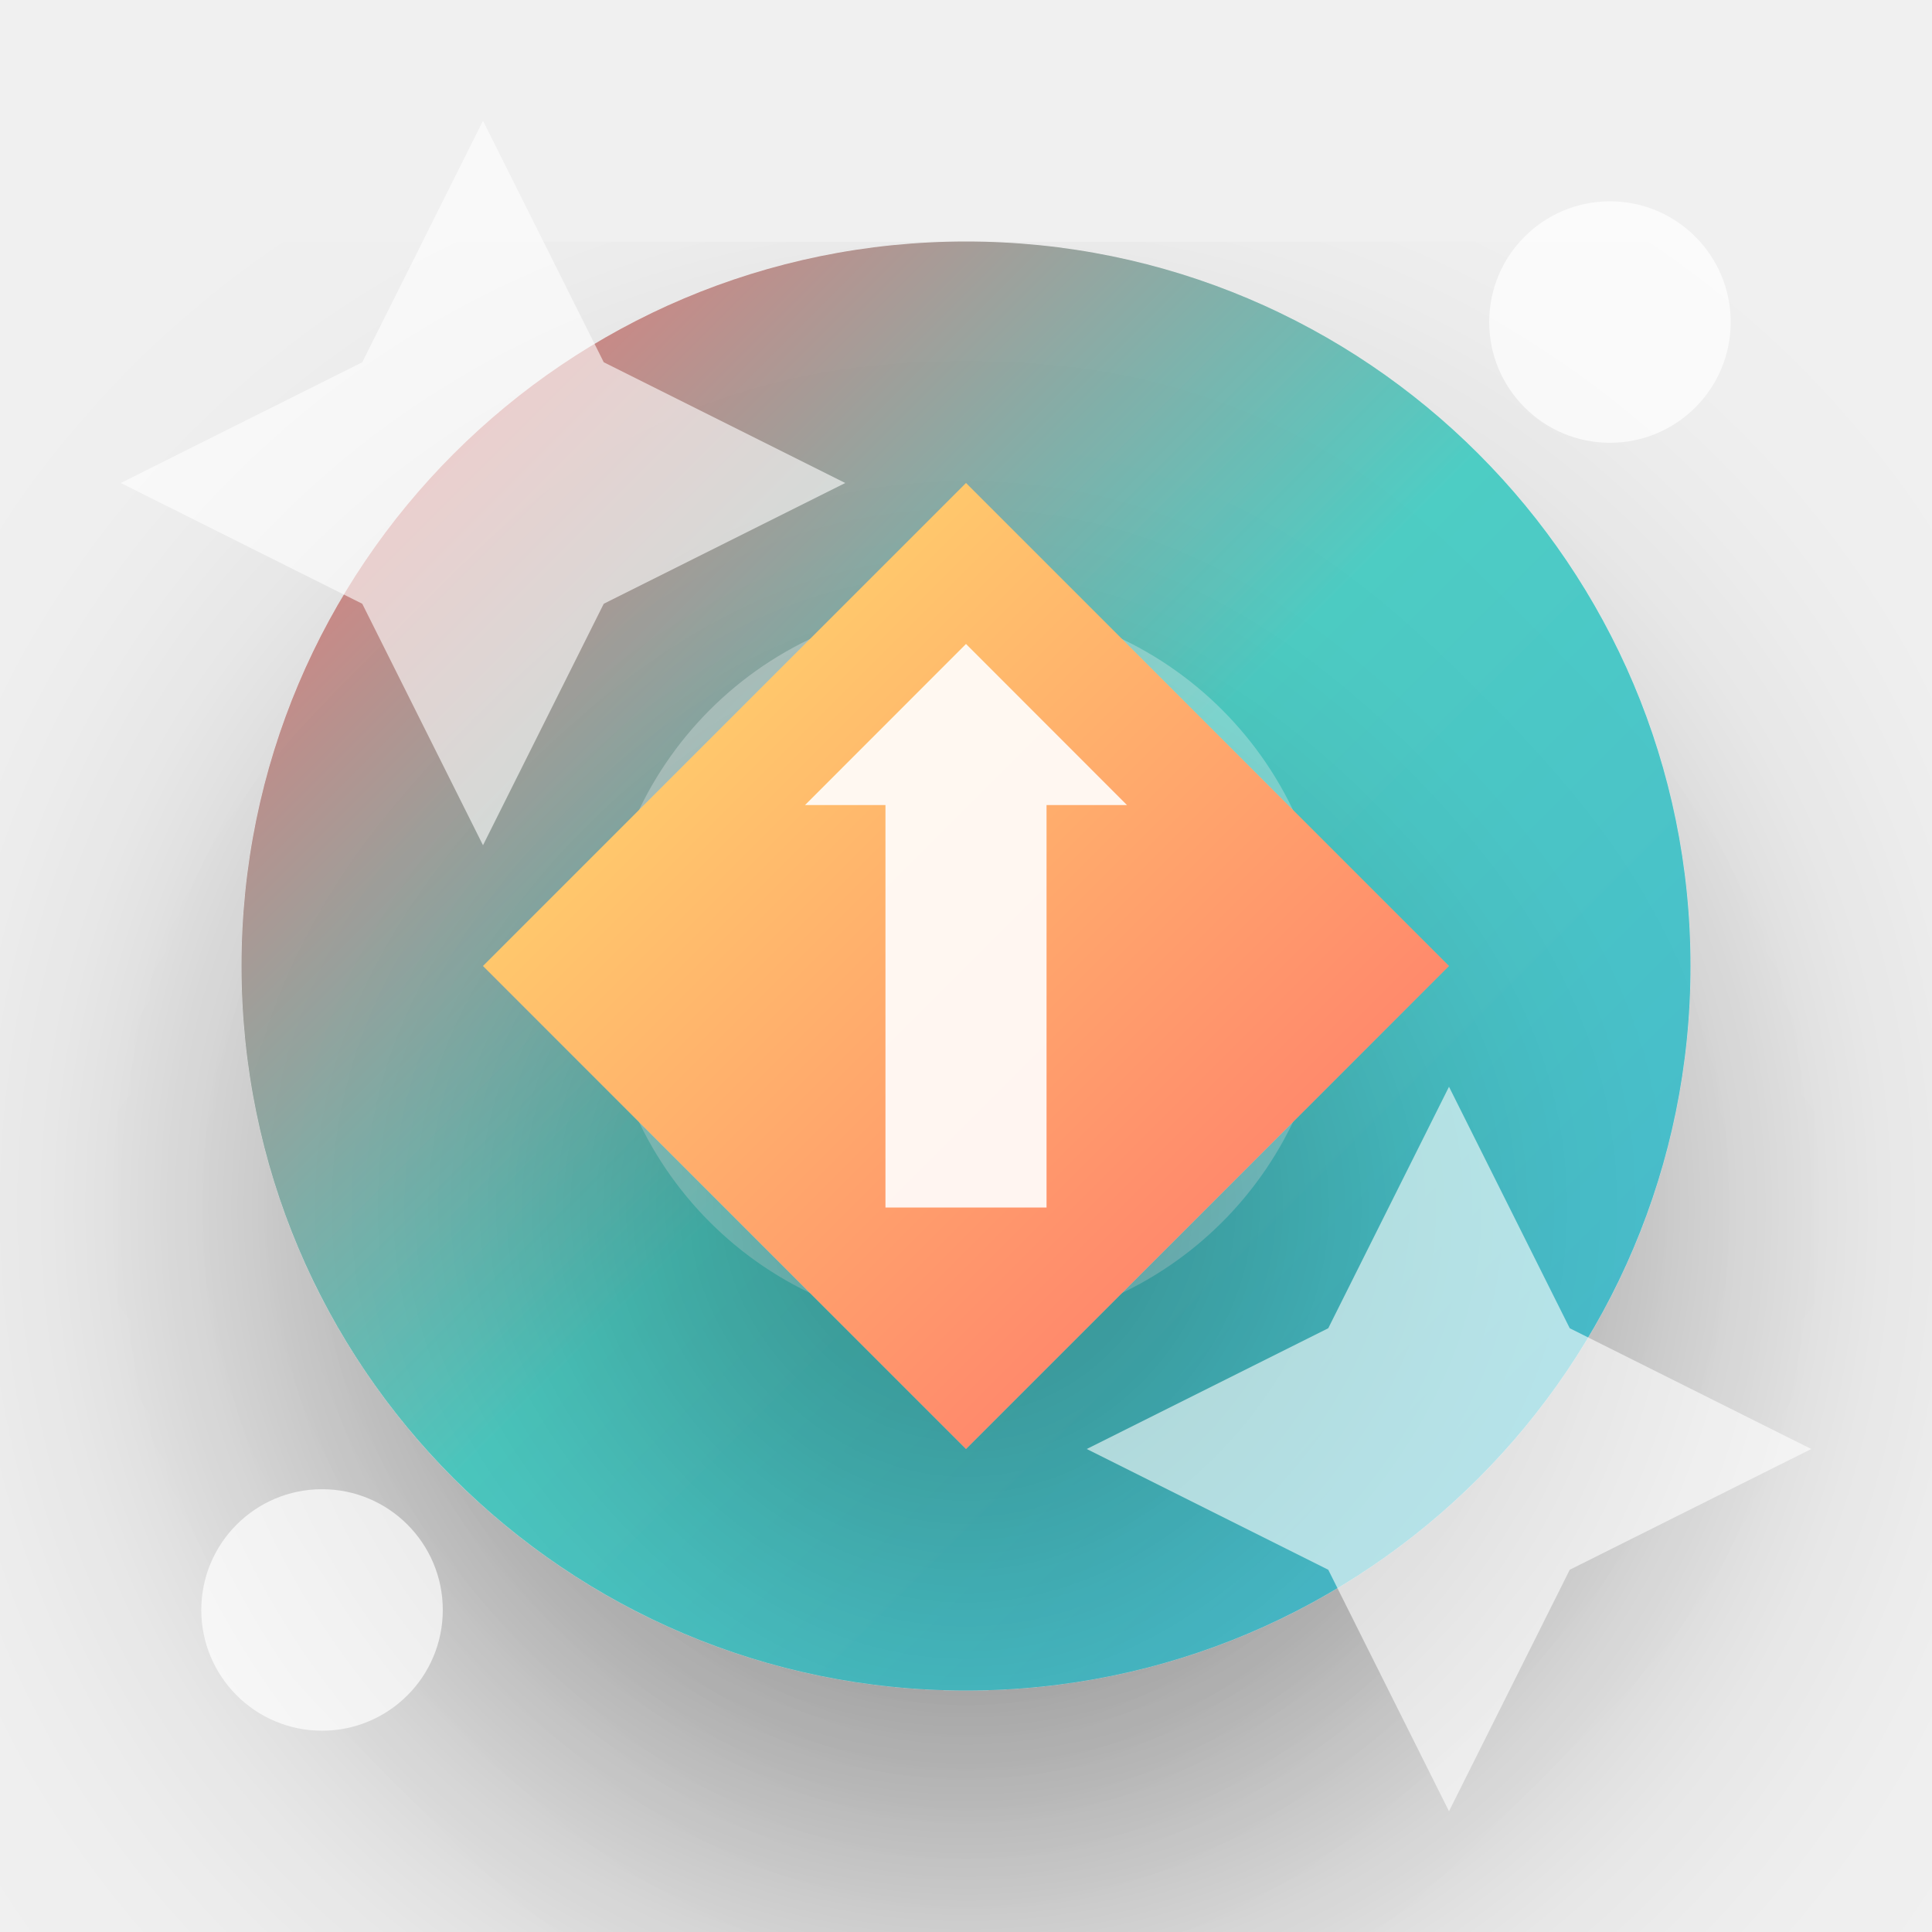
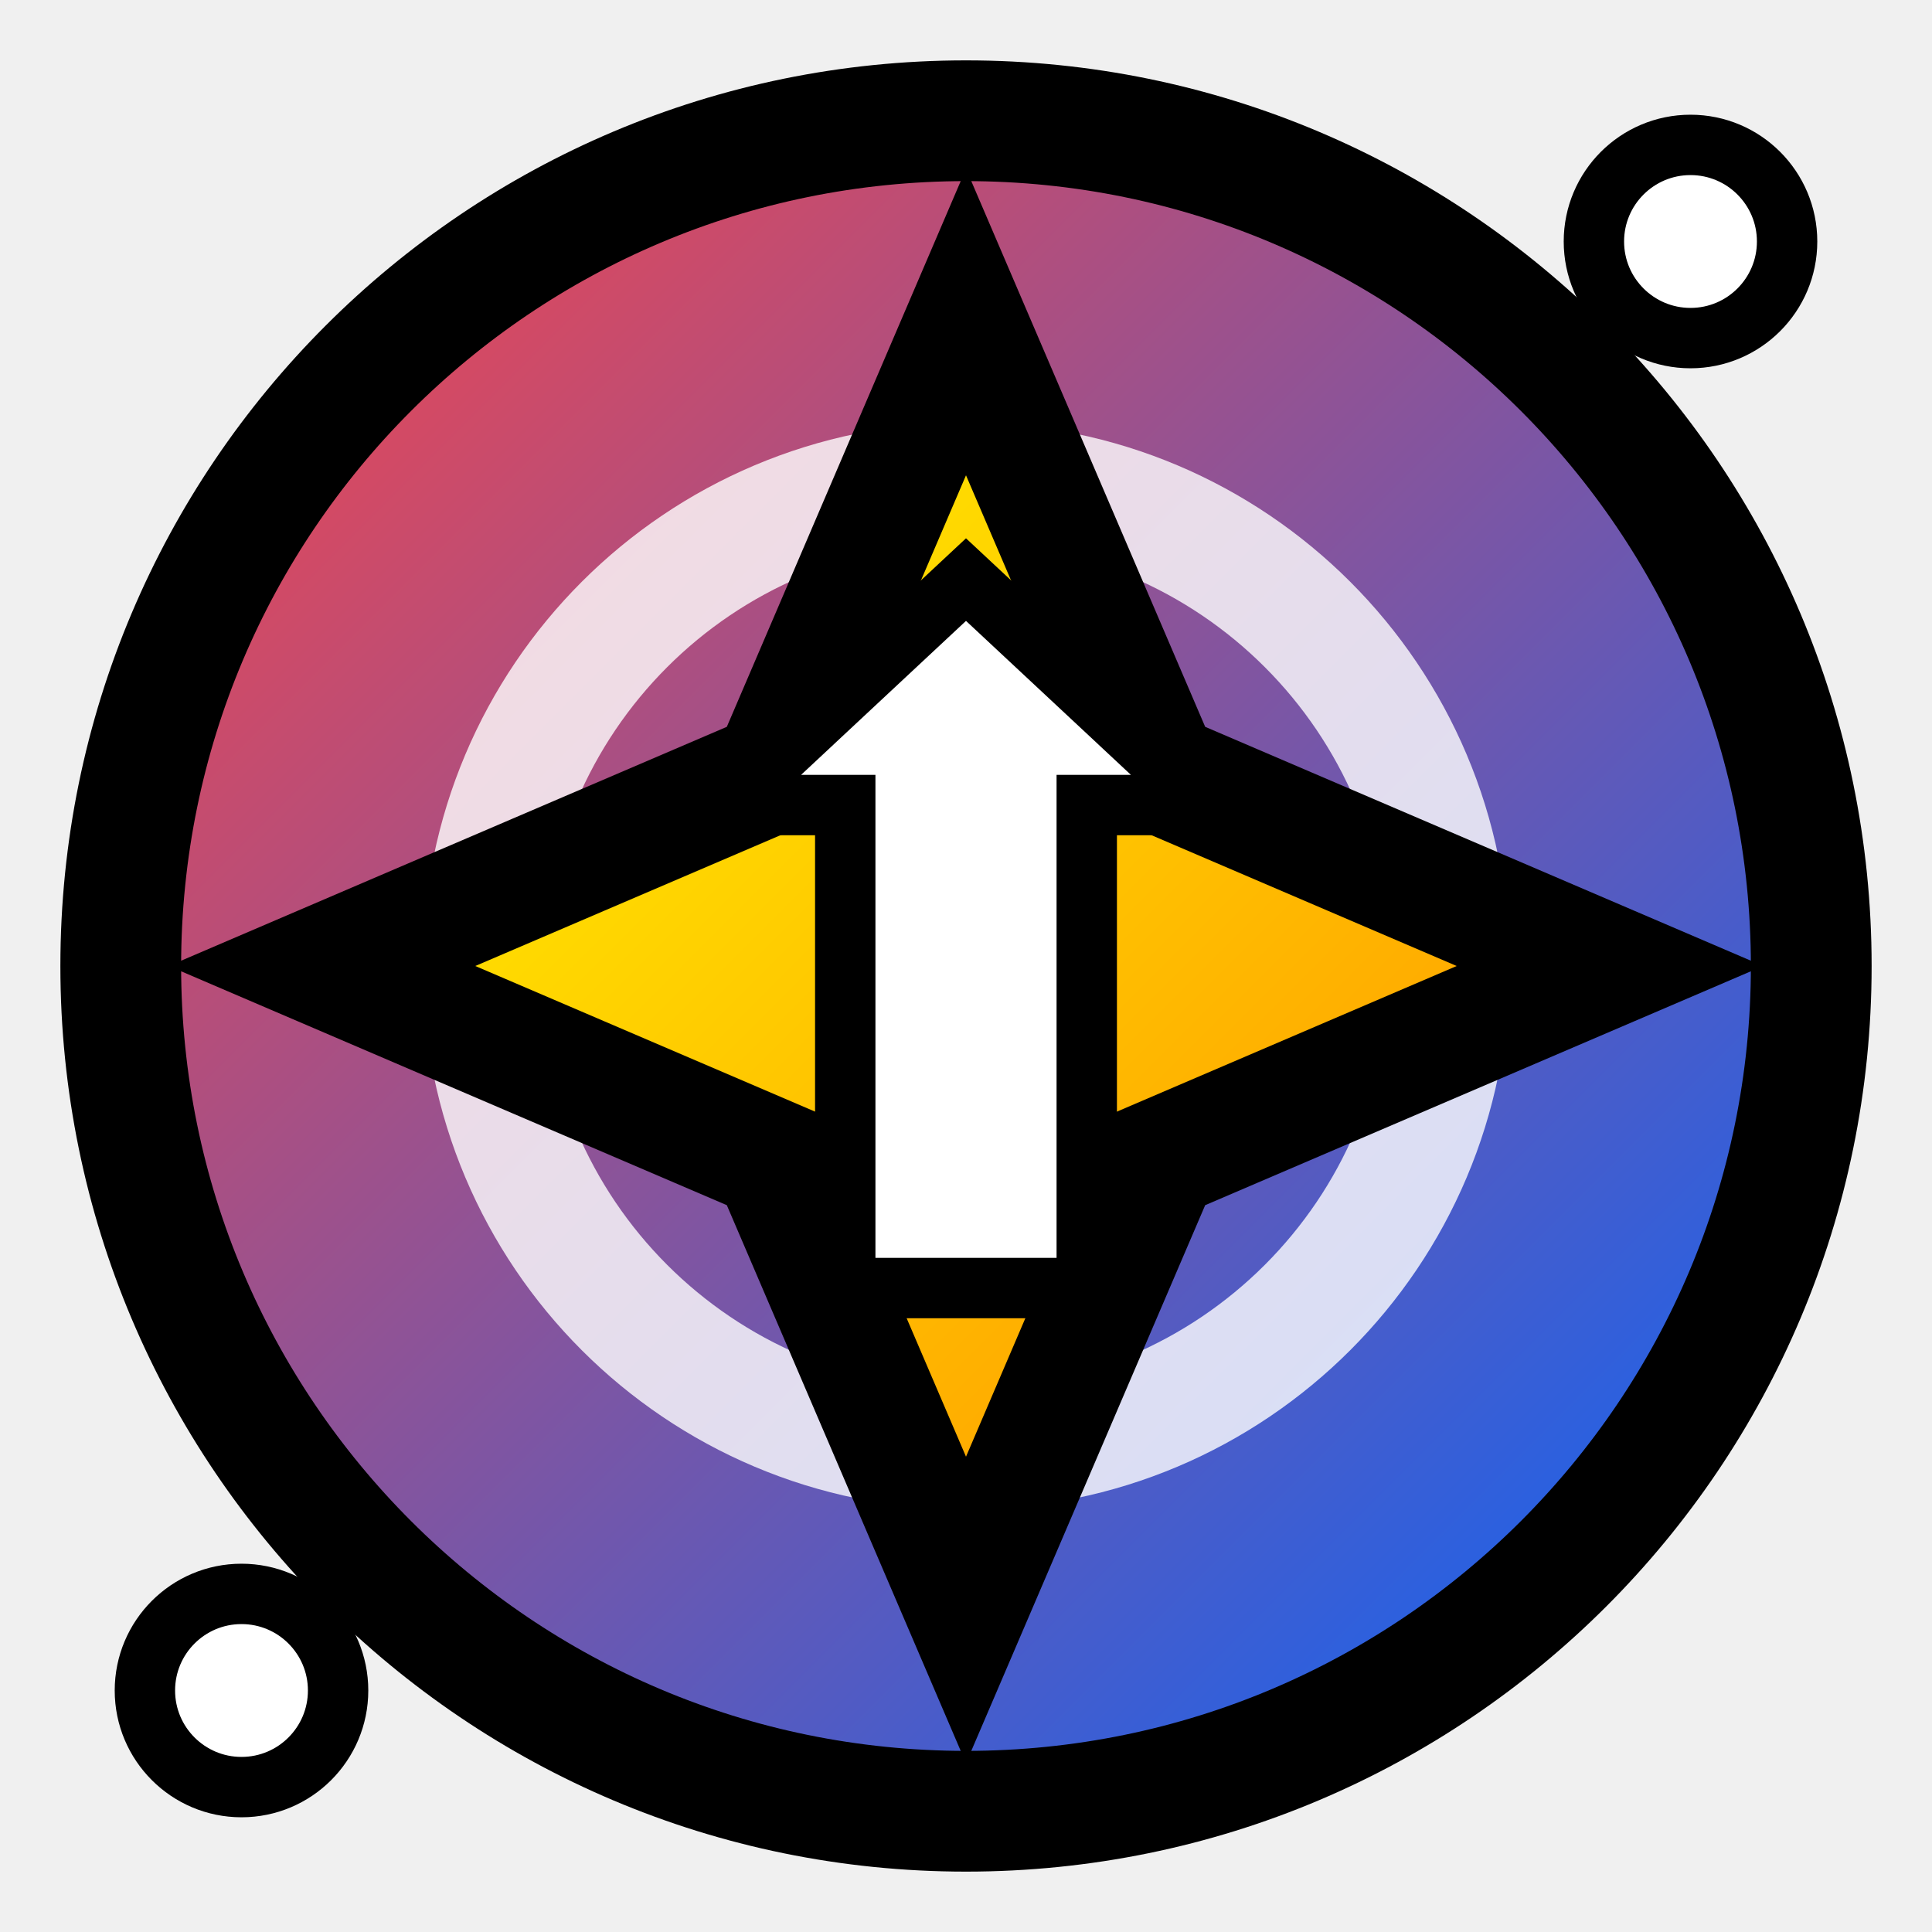
<svg xmlns="http://www.w3.org/2000/svg" width="16" height="16" viewBox="0 0 16 16">
  <defs>
-     <linearGradient id="bgGrad" x1="0%" y1="0%" x2="100%" y2="100%">
-       <stop offset="0%" style="stop-color:#FF6B6B;stop-opacity:1" />
-       <stop offset="50%" style="stop-color:#4ECDC4;stop-opacity:1" />
-       <stop offset="100%" style="stop-color:#45B7D1;stop-opacity:1" />
+     <linearGradient id="bgGrad16" x1="0%" y1="0%" x2="100%" y2="100%">
+       <stop offset="0%" style="stop-color:#FF4444;stop-opacity:1" />
+       <stop offset="100%" style="stop-color:#0066FF;stop-opacity:1" />
    </linearGradient>
-     <linearGradient id="starGrad" x1="0%" y1="0%" x2="100%" y2="100%">
-       <stop offset="0%" style="stop-color:#FFE66D;stop-opacity:1" />
-       <stop offset="100%" style="stop-color:#FF6B6B;stop-opacity:1" />
+     <linearGradient id="starGrad16" x1="0%" y1="0%" x2="100%" y2="100%">
+       <stop offset="0%" style="stop-color:#FFFF00;stop-opacity:1" />
+       <stop offset="100%" style="stop-color:#FF8800;stop-opacity:1" />
    </linearGradient>
-     <filter id="shadow" x="-50%" y="-50%" width="200%" height="200%">
-       <feDropShadow dx="0" dy="2" stdDeviation="3" flood-color="#000000" flood-opacity="0.3" />
-     </filter>
  </defs>
-   <circle cx="8" cy="8" r="6" fill="url(#bgGrad)" filter="url(#shadow)" />
-   <circle cx="8" cy="8" r="2" fill="none" stroke="white" stroke-width="2" opacity="0.3" />
+   <circle cx="8" cy="8" r="7" fill="url(#bgGrad16)" stroke="#000000" stroke-width="1" />
+   <circle cx="8" cy="8" r="4" fill="none" stroke="white" stroke-width="1" opacity="0.8" />
  <g transform="translate(8, 8)">
-     <path d="M0,-4 L2,-2 L4,0 L2,2 L0,4 L-2,2 L-4,0 L-2,-2 Z" fill="url(#starGrad)" filter="url(#shadow)" />
+     <path d="M0,-5.333 L1.6,-1.6 L5.333,0 L1.6,1.6 L0,5.333 L-1.6,1.6 L-5.333,0 L-1.6,-1.6 Z" fill="url(#starGrad16)" stroke="#000000" stroke-width="1" />
  </g>
  <g transform="translate(8, 8)">
-     <path d="M0,-2.667 L1.333,-1.333 L0.667,-1.333 L0.667,2 L-0.667,2 L-0.667,-1.333 L-1.333,-1.333 Z" fill="white" opacity="0.9" />
+     <path d="M0,-3.2 L2,-1.333 L1,-1.333 L1,2.667 L-1,2.667 L-1,-1.333 L-2,-1.333 Z" fill="white" stroke="#000000" stroke-width="0.5" />
  </g>
-   <circle cx="13.333" cy="2.667" r="1" fill="white" opacity="0.7" />
-   <circle cx="2.667" cy="13.333" r="1" fill="white" opacity="0.7" />
-   <g transform="translate(4, 4)">
-     <path d="M0,-3 L1,-1 L3,0 L1,1 L0,3 L-1,1 L-3,0 L-1,-1 Z" fill="white" opacity="0.6" />
-   </g>
-   <g transform="translate(12, 12)">
-     <path d="M0,-3 L1,-1 L3,0 L1,1 L0,3 L-1,1 L-3,0 L-1,-1 Z" fill="white" opacity="0.6" />
-   </g>
+   <circle cx="14" cy="2" r="0.8" fill="white" stroke="#000000" stroke-width="0.5" />
+   <circle cx="2" cy="14" r="0.8" fill="white" stroke="#000000" stroke-width="0.5" />
</svg>
